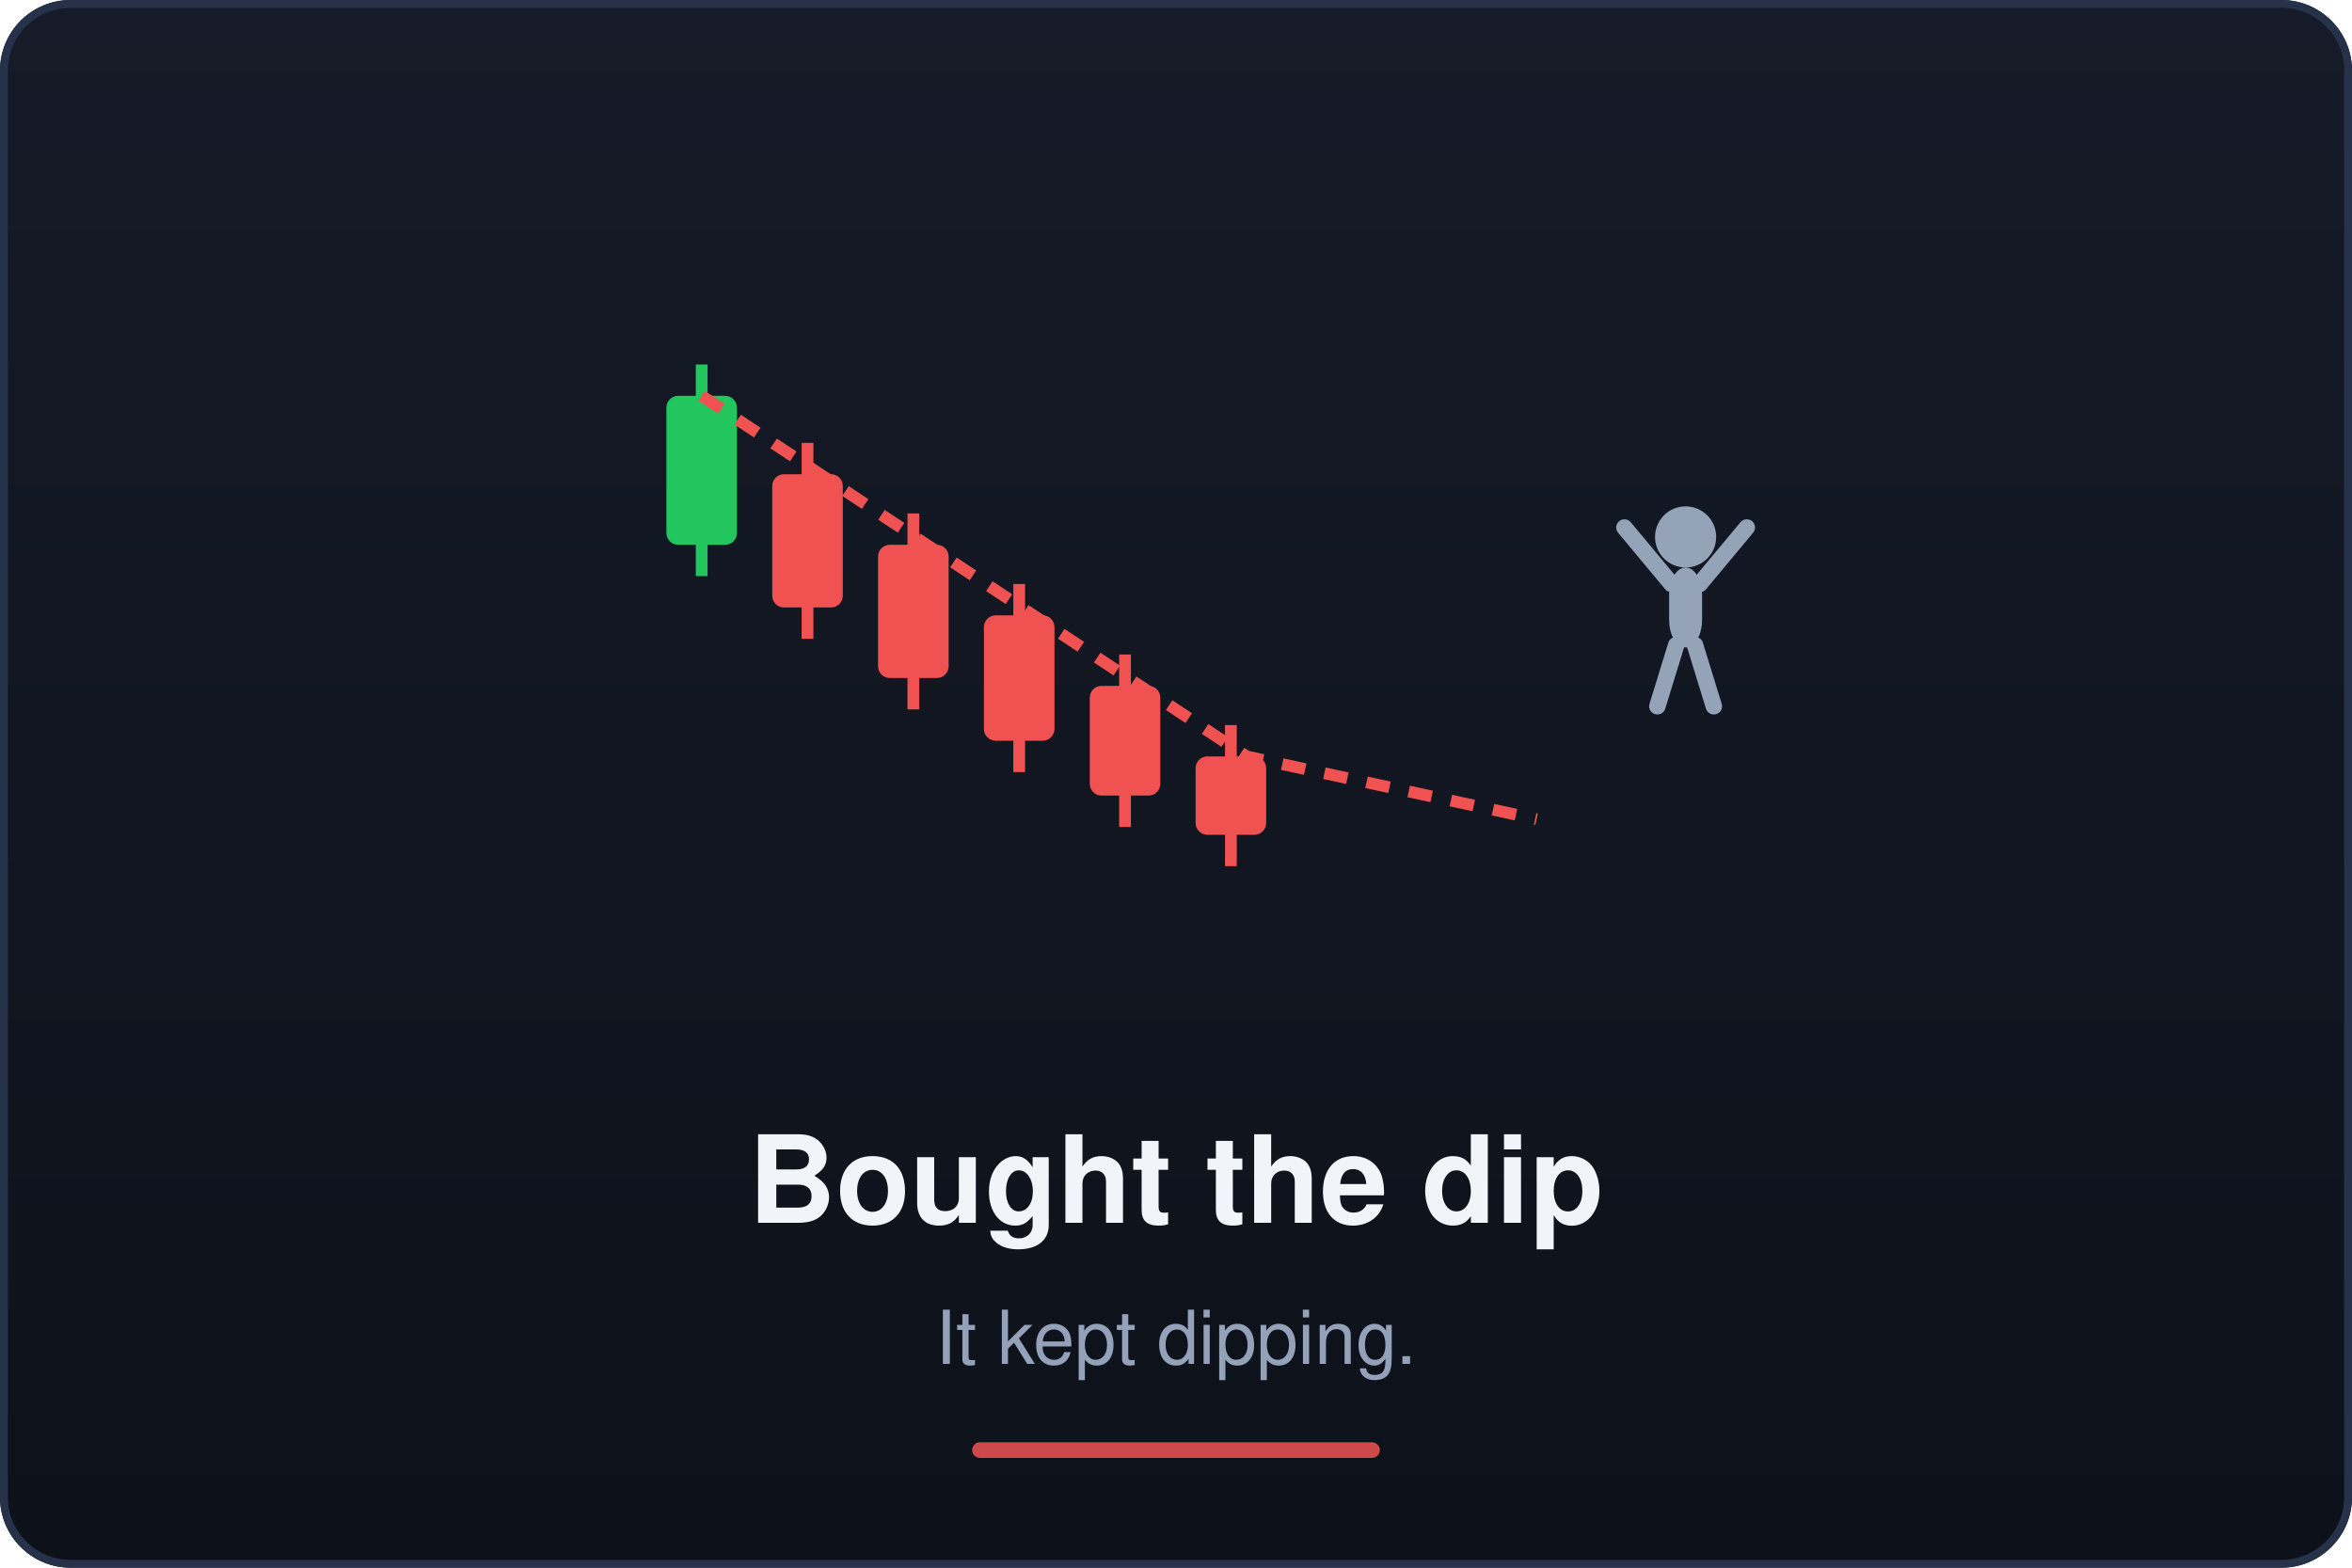
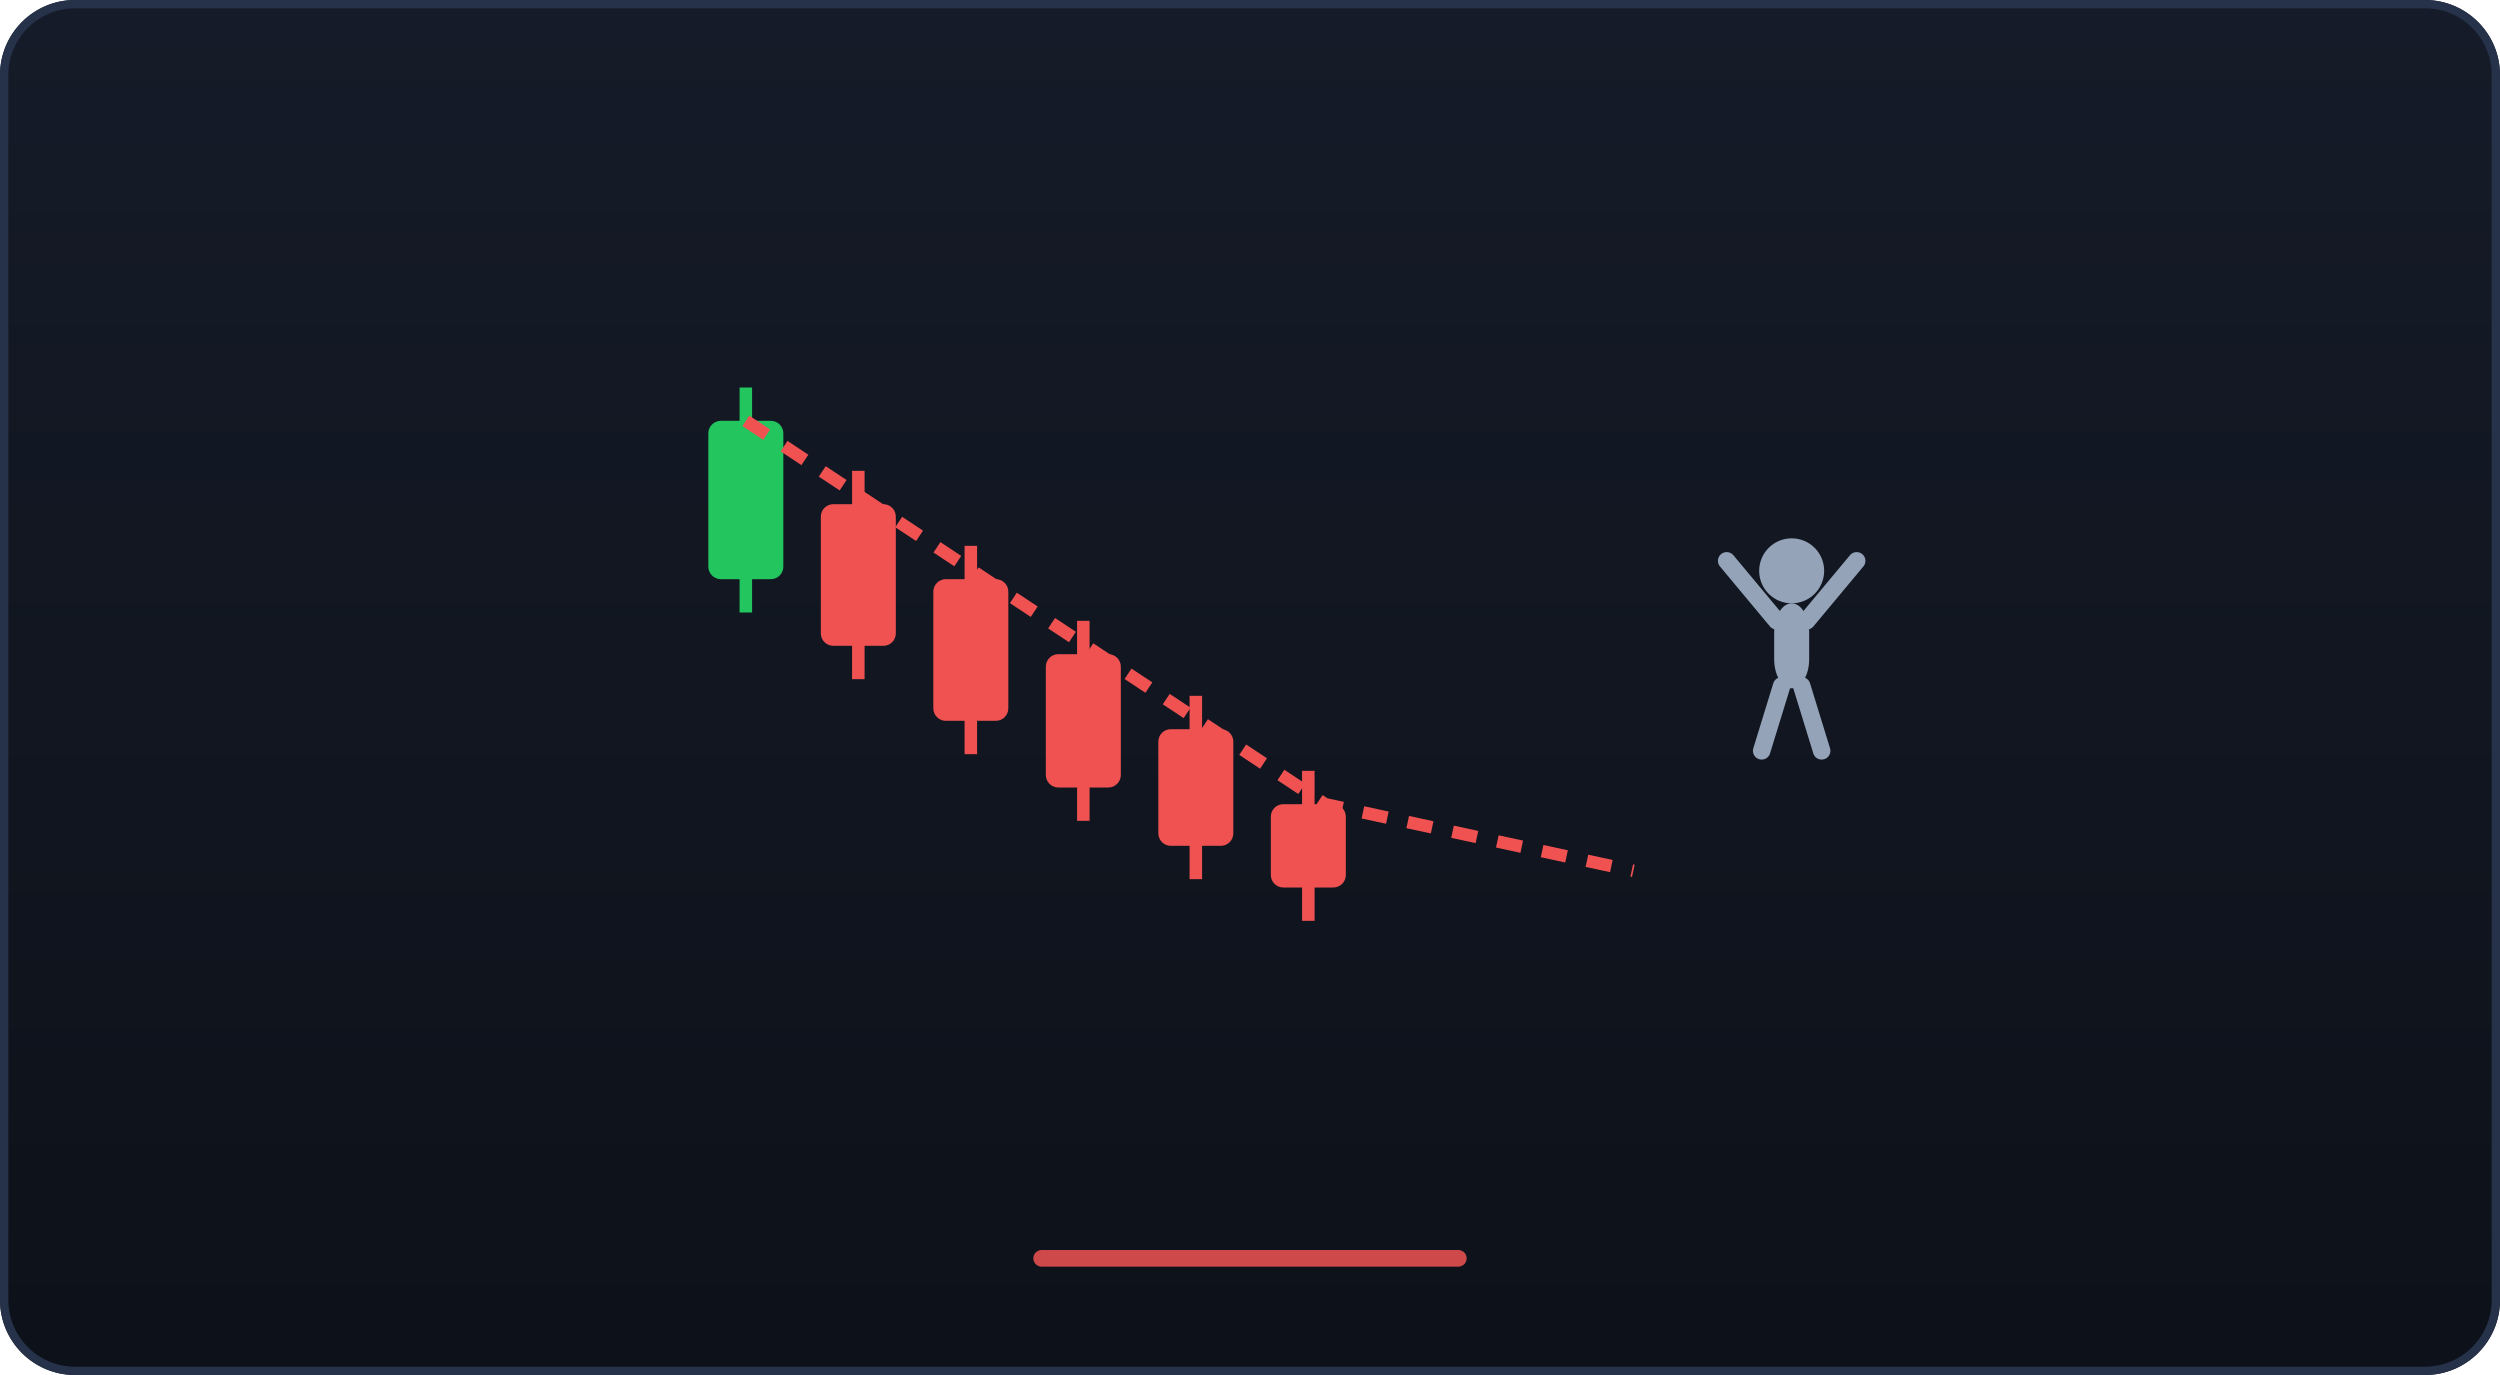
- <svg xmlns="http://www.w3.org/2000/svg" viewBox="0 0 600 400" width="600" height="400" role="img">
+ <svg xmlns="http://www.w3.org/2000/svg" viewBox="0 0 600 330" width="600" height="330" role="img">
  <defs>
    <linearGradient id="bg" x1="0" y1="0" x2="0" y2="1">
      <stop offset="0" stop-color="#151b28" />
      <stop offset="1" stop-color="#0d1119" />
    </linearGradient>
  </defs>
-   <rect width="600" height="400" rx="18" fill="url(#bg)" />
-   <rect x="1" y="1" width="598" height="398" rx="17" fill="none" stroke="#26314a" stroke-width="2" />
+   <rect width="600" height="330" rx="18" fill="url(#bg)" />
+   <rect x="1" y="1" width="598" height="328" rx="17" fill="none" stroke="#26314a" stroke-width="2" />
  <g>
    <g transform="translate(0 -49.0)">
      <line x1="179.0" y1="142" x2="179.0" y2="196" stroke="#22c55e" stroke-width="3" />
      <rect x="170" y="150" width="18" height="38" rx="3" fill="#22c55e" />
      <line x1="206.0" y1="162" x2="206.0" y2="212" stroke="#f05252" stroke-width="3" />
      <rect x="197" y="170" width="18" height="34" rx="3" fill="#f05252" />
      <line x1="233.0" y1="180" x2="233.0" y2="230" stroke="#f05252" stroke-width="3" />
      <rect x="224" y="188" width="18" height="34" rx="3" fill="#f05252" />
      <line x1="260.0" y1="198" x2="260.0" y2="246" stroke="#f05252" stroke-width="3" />
      <rect x="251" y="206" width="18" height="32" rx="3" fill="#f05252" />
      <line x1="287.0" y1="216" x2="287.0" y2="260" stroke="#f05252" stroke-width="3" />
      <rect x="278" y="224" width="18" height="28" rx="3" fill="#f05252" />
      <line x1="314.0" y1="234" x2="314.0" y2="270" stroke="#f05252" stroke-width="3" />
      <rect x="305" y="242" width="18" height="20" rx="3" fill="#f05252" />
      <path d="M179 150 L318 242 L392 258" stroke="#f05252" stroke-width="3" fill="none" stroke-dasharray="6 5" />
      <circle cx="430" cy="186" r="7.8" fill="#94a3b8" />
      <rect x="425.8" y="193.8" width="8.4" height="20.4" rx="7" fill="#94a3b8" />
      <line x1="426.4" y1="198.0" x2="414.4" y2="183.6" stroke="#94a3b8" stroke-width="4.2" stroke-linecap="round" />
      <line x1="433.6" y1="198.0" x2="445.6" y2="183.6" stroke="#94a3b8" stroke-width="4.2" stroke-linecap="round" />
      <line x1="427.6" y1="213.6" x2="422.8" y2="229.2" stroke="#94a3b8" stroke-width="4.2" stroke-linecap="round" />
      <line x1="432.4" y1="213.6" x2="437.2" y2="229.2" stroke="#94a3b8" stroke-width="4.2" stroke-linecap="round" />
    </g>
  </g>
-   <text x="300.0" y="312" text-anchor="middle" font-family="Helvetica,Arial,sans-serif" font-size="31" font-weight="700" fill="#f1f5f9">Bought the dip</text>
-   <text x="300.0" y="348" text-anchor="middle" font-family="Helvetica,Arial,sans-serif" font-size="19" fill="#93a2b8">It kept dipping.</text>
-   <rect x="248" y="368" width="104" height="4" rx="2" fill="#f05252" opacity="0.85" />
+   <rect x="248" y="300" width="104" height="4" rx="2" fill="#f05252" opacity="0.85" />
</svg>
